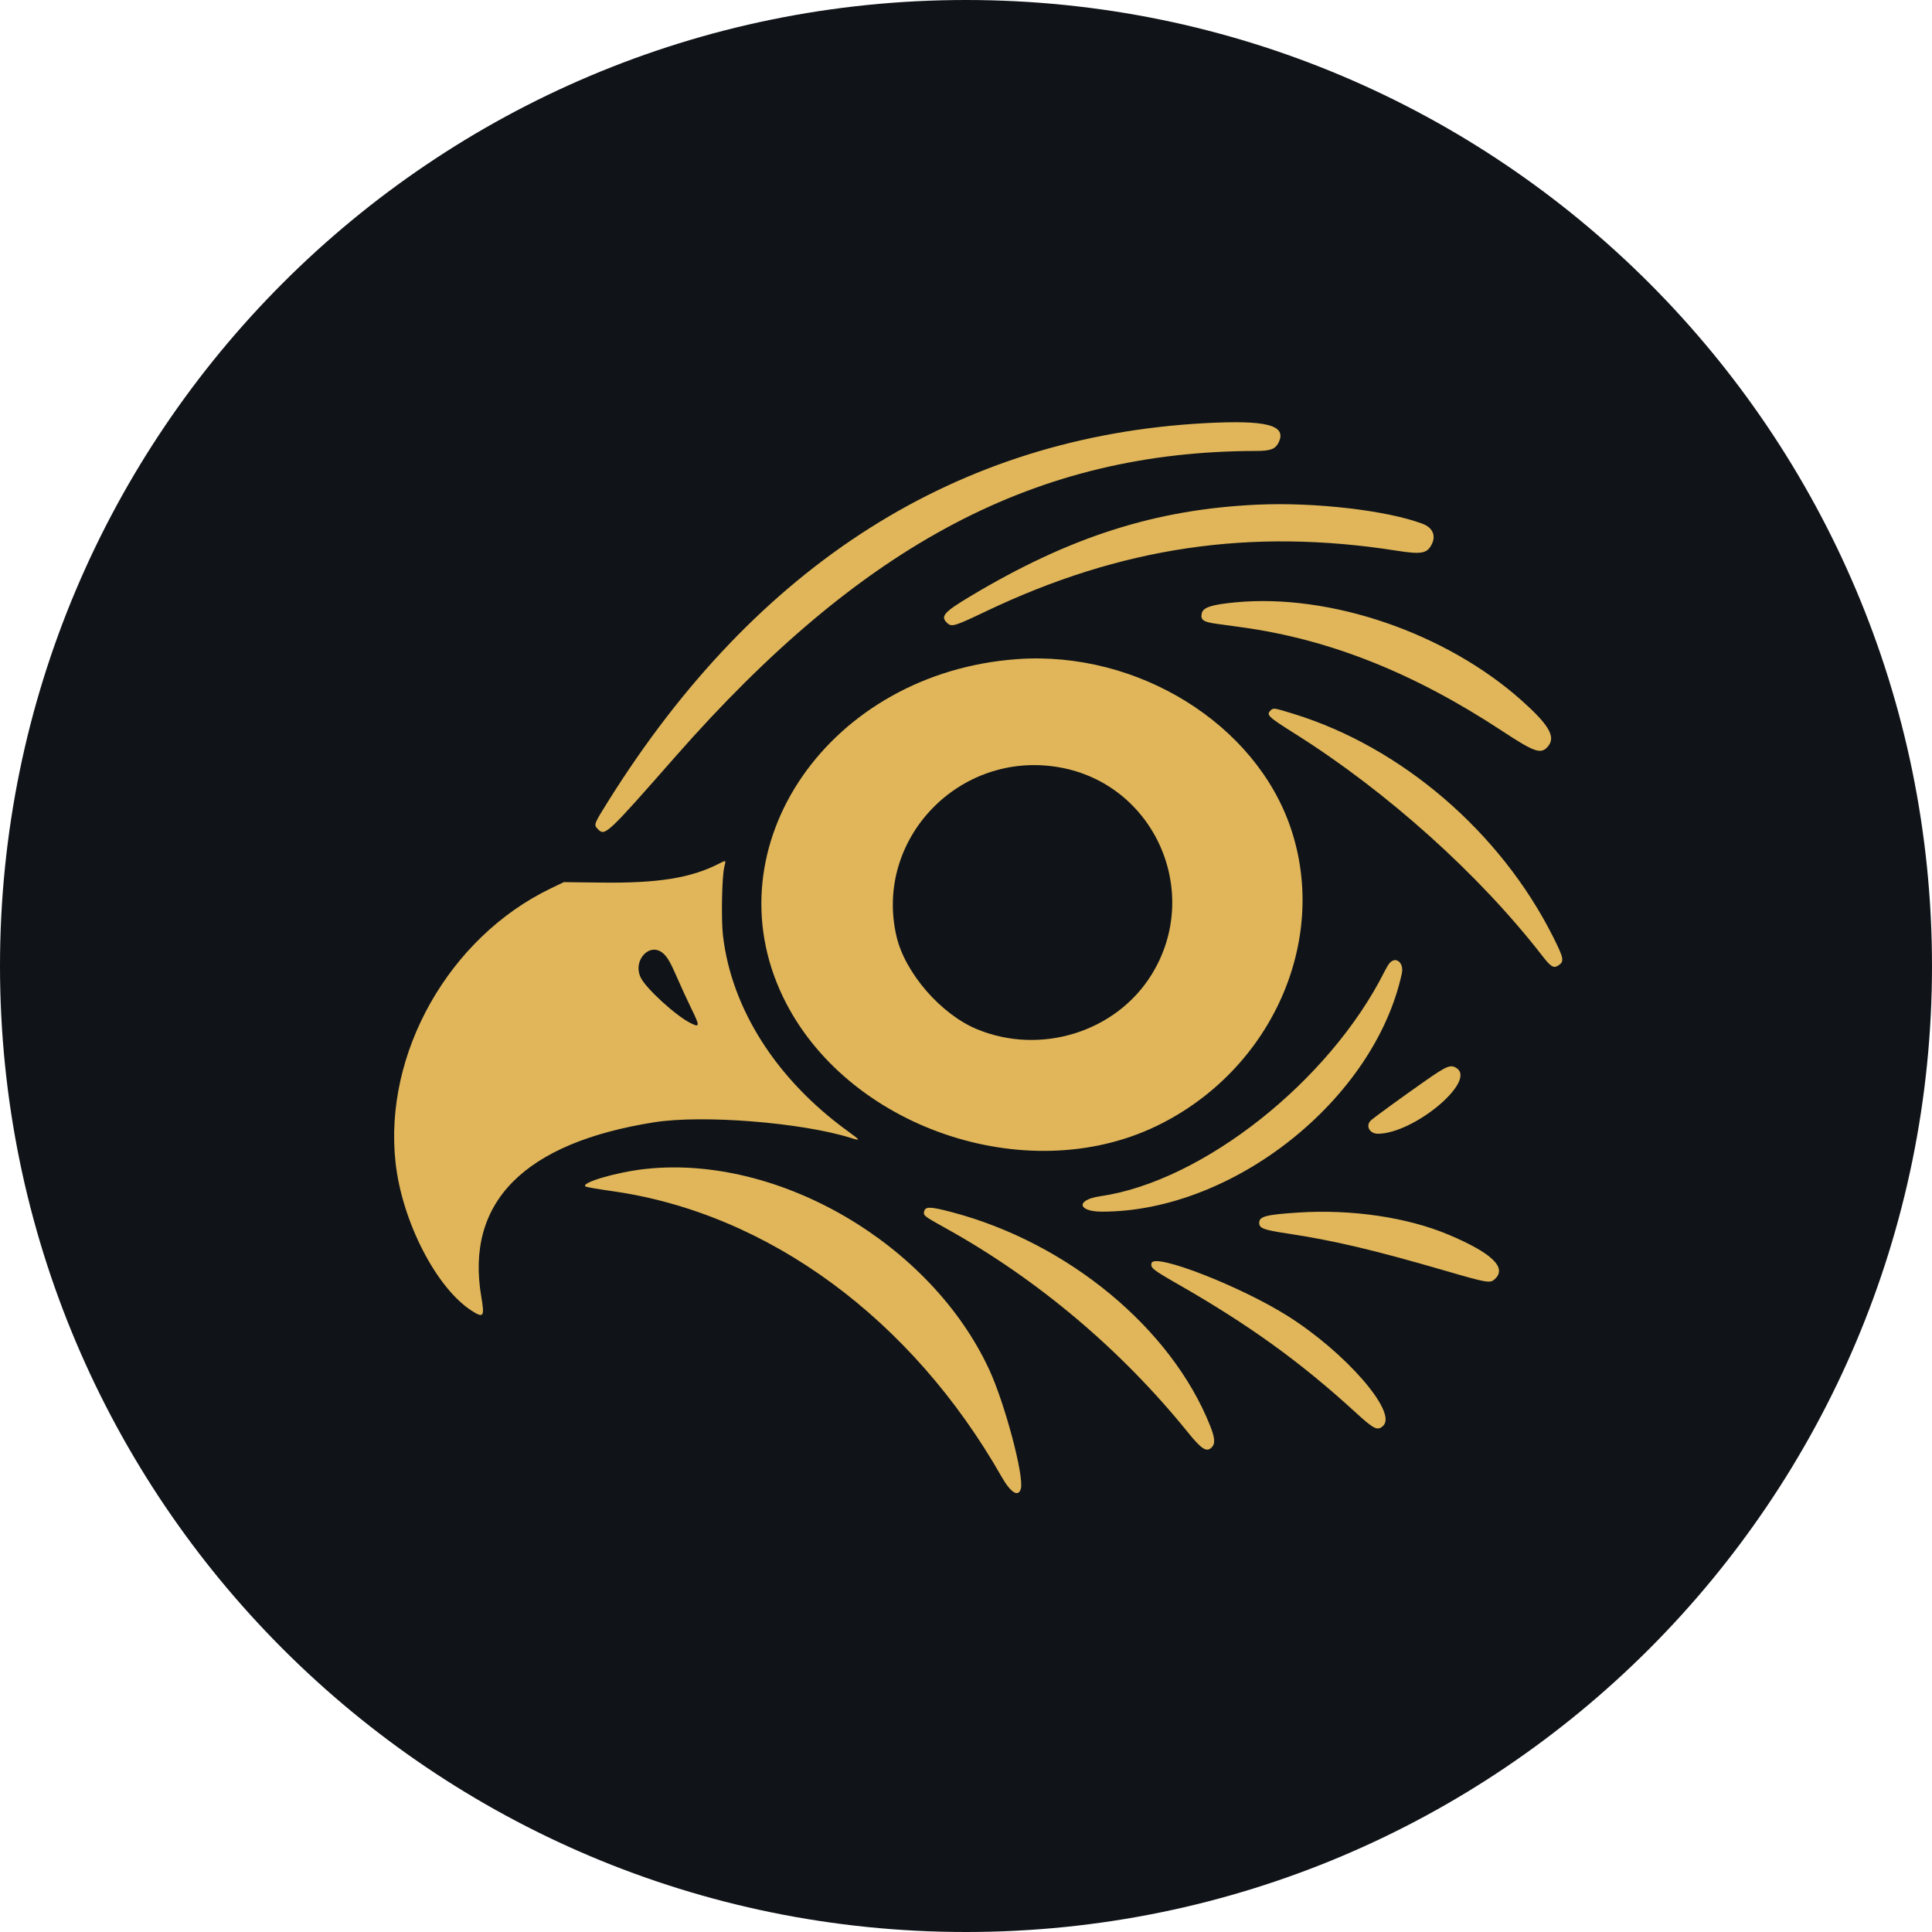
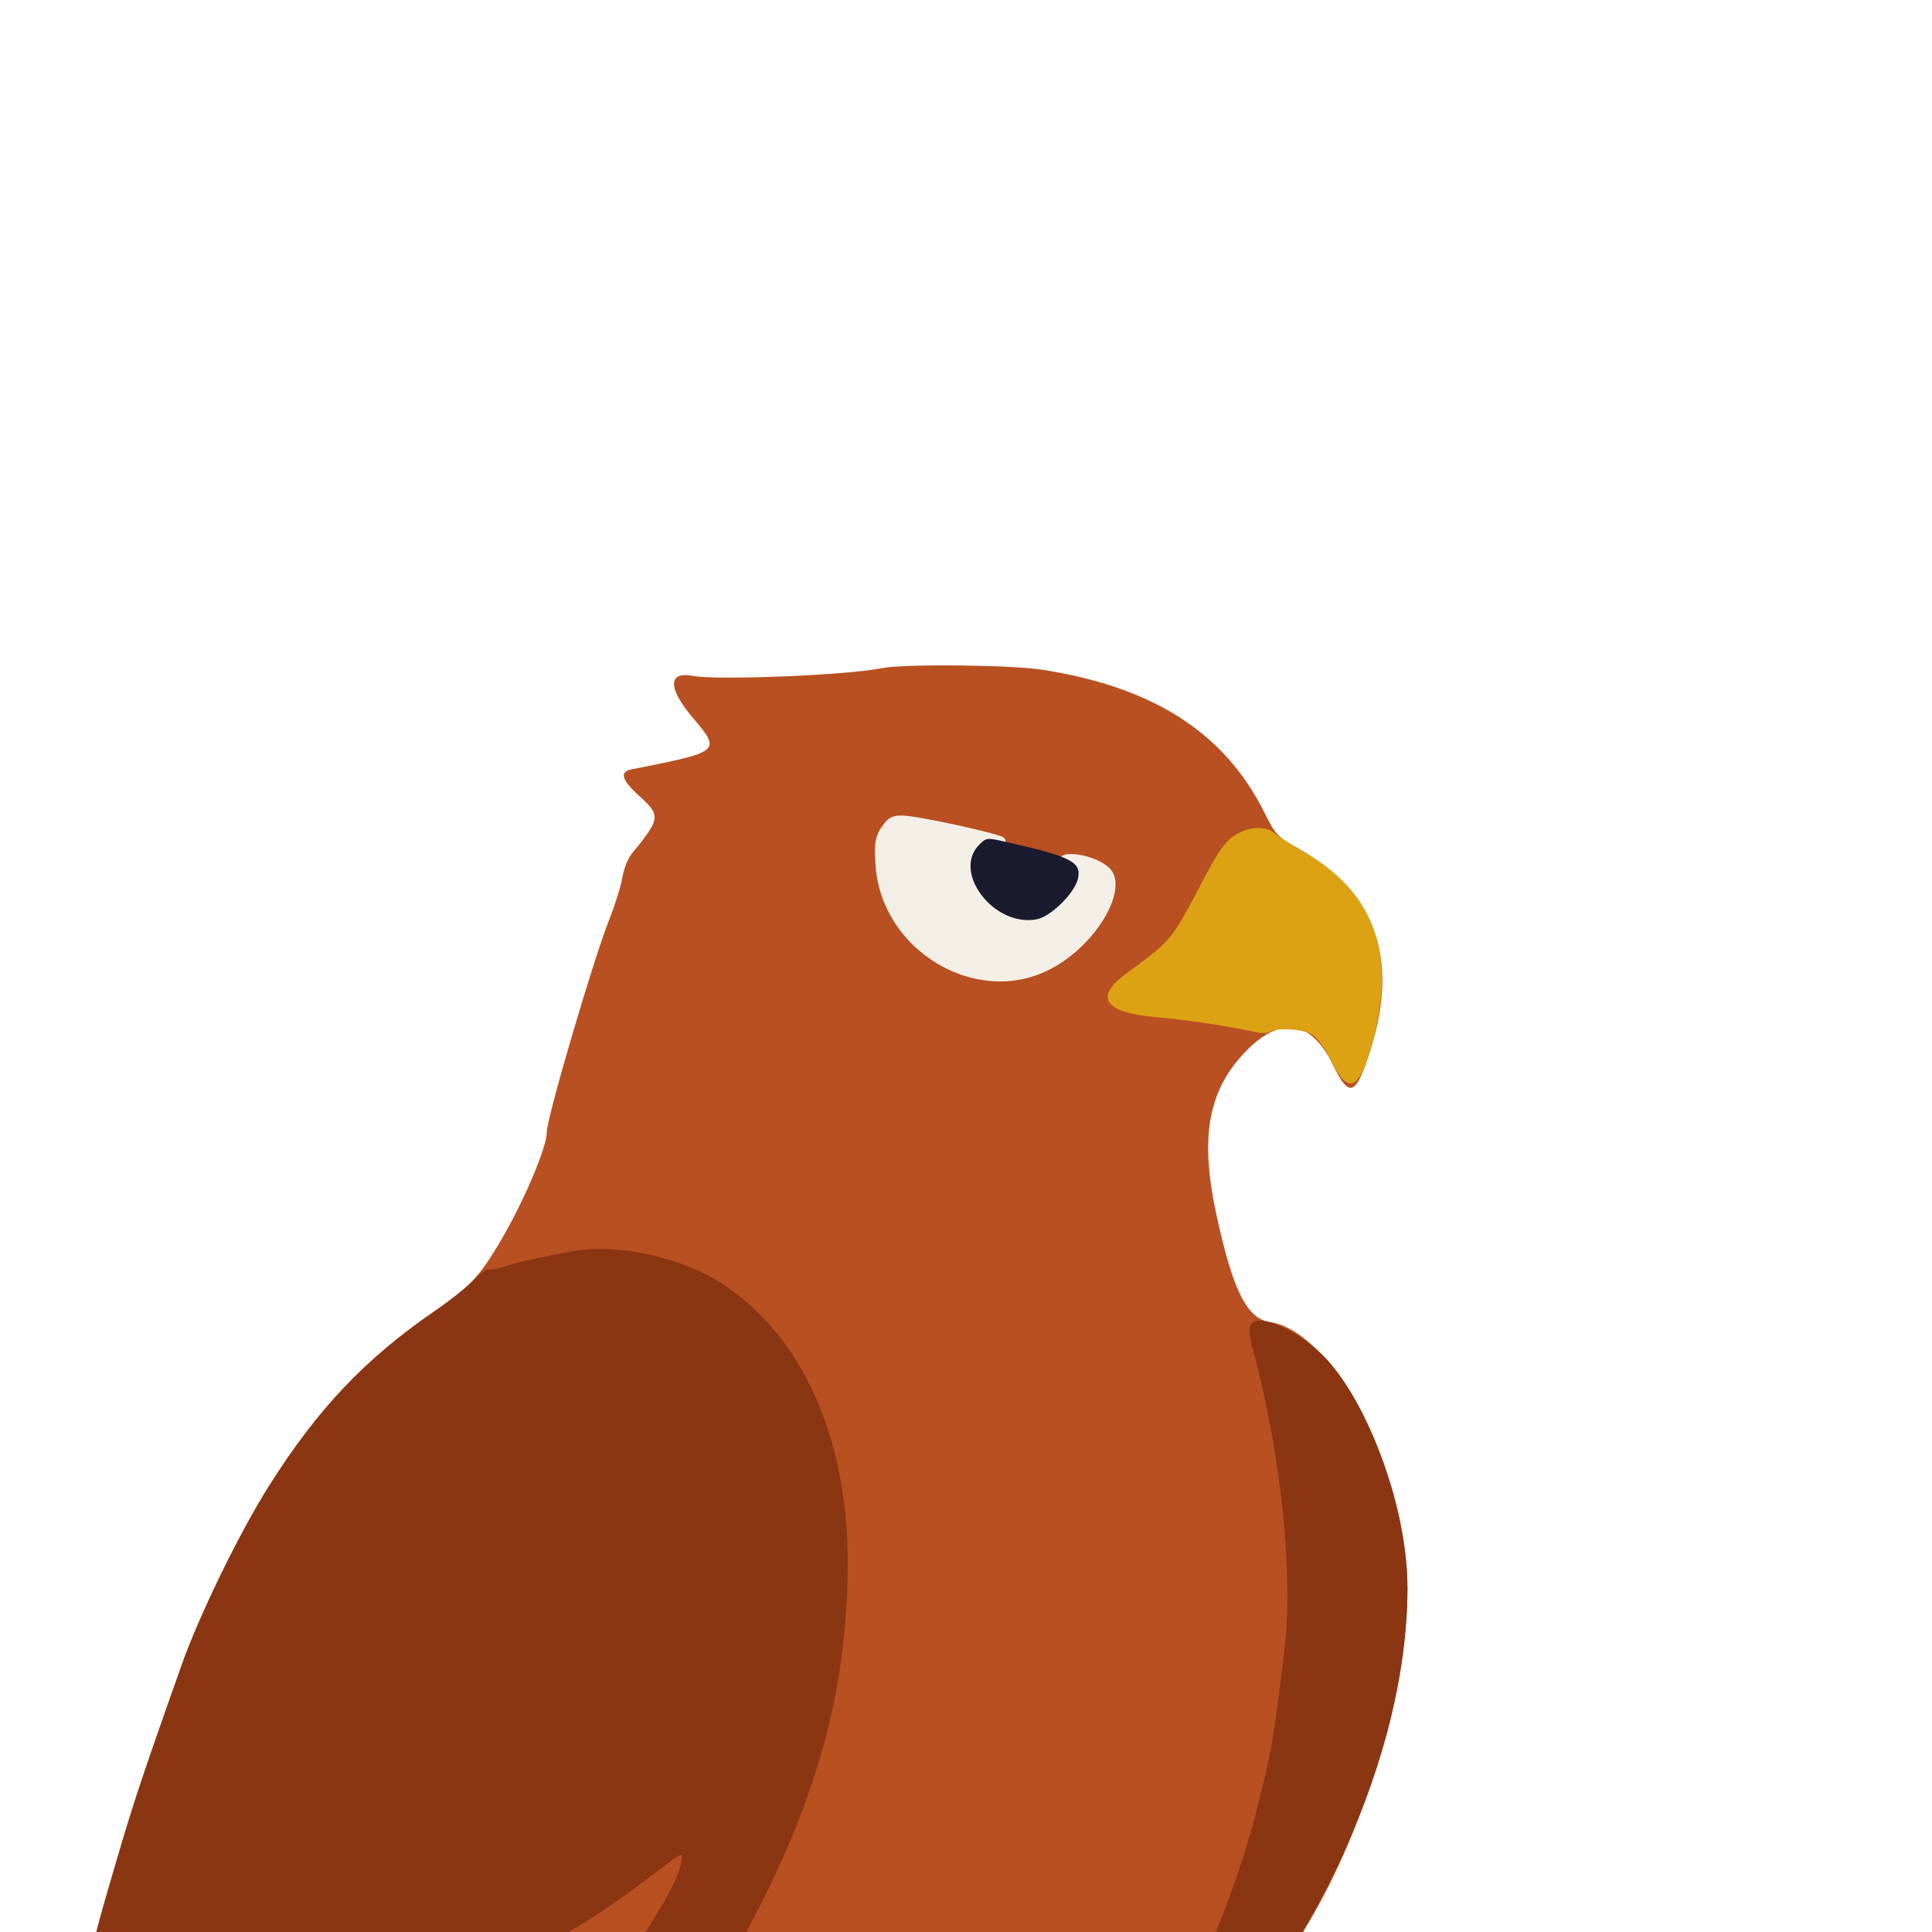
- <svg xmlns="http://www.w3.org/2000/svg" id="svg" version="1.1" width="400" height="400" viewBox="0, 0, 400,400">
-   <circle cx="200" cy="200" r="200" fill="#101418" />
-   <path id="path0" d="M270.508 39.456 C 197.513 43.441,138.160 81.051,94.253 151.142 C 89.828 158.208,89.824 158.219,91.193 159.588 C 93.241 161.636,93.841 161.072,114.032 138.086 C 169.580 74.847,221.047 47.763,285.859 47.662 C 289.978 47.655,291.443 47.130,292.376 45.325 C 295.105 40.048,289.112 38.440,270.508 39.456 M286.328 63.545 C 256.146 64.895,230.661 73.027,201.172 90.719 C 193.342 95.417,192.319 96.631,194.518 98.621 C 195.785 99.768,196.700 99.485,205.859 95.116 C 245.827 76.053,284.192 70.381,327.344 77.155 C 334.665 78.305,336.339 78.014,337.715 75.352 C 339.087 72.699,338.038 70.325,334.990 69.185 C 324.474 65.251,303.237 62.789,286.328 63.545 M279.688 92.443 C 272.636 93.114,270.114 93.938,269.729 95.693 C 269.308 97.610,270.167 98.237,273.930 98.760 C 275.700 99.006,279.170 99.485,281.641 99.825 C 307.597 103.397,332.530 113.336,358.611 130.506 C 368.367 136.928,370.188 137.514,372.249 134.894 C 374.430 132.121,372.343 128.595,364.258 121.396 C 341.877 101.466,307.720 89.772,279.688 92.443 M215.234 109.231 C 159.758 113.149,124.271 164.300,145.894 209.180 C 164.417 247.625,217.646 266.004,256.360 247.322 C 290.121 231.030,307.358 192.893,296.109 159.375 C 285.704 128.370,250.787 106.721,215.234 109.231 M290.067 124.442 C 288.762 125.747,289.317 126.269,297.471 131.407 C 324.597 148.500,351.814 172.949,370.379 196.899 C 373.007 200.289,373.787 200.763,375.208 199.832 C 377.015 198.649,376.852 197.766,373.653 191.395 C 358.072 160.365,328.857 135.271,296.830 125.406 C 291.028 123.619,290.907 123.602,290.067 124.442 M227.550 141.224 C 255.769 146.145,270.021 178.235,254.830 202.649 C 244.300 219.573,221.979 226.493,203.174 218.664 C 192.517 214.227,181.937 201.992,179.436 191.211 C 172.758 162.425,198.106 136.089,227.550 141.224 M126.836 169.782 C 118.599 173.982,108.923 175.532,92.188 175.330 L 81.055 175.195 77.221 177.038 C 47.152 191.490,27.723 225.779,31.276 258.121 C 33.192 275.560,43.379 295.339,53.885 302.021 C 57.325 304.208,57.645 303.725,56.640 297.850 C 51.858 269.878,69.288 252.291,107.813 246.216 C 122.102 243.963,151.220 246.268,165.801 250.806 C 168.956 251.788,168.901 251.656,164.953 248.790 C 143.922 233.520,130.631 212.655,128.112 190.952 C 127.563 186.222,127.809 173.515,128.504 170.749 C 129.041 168.609,129.085 168.635,126.836 169.782 M110.569 196.387 C 111.755 197.505,112.665 199.099,114.414 203.125 C 115.675 206.025,117.606 210.229,118.705 212.465 C 121.357 217.864,121.328 218.311,118.418 216.827 C 114.026 214.586,105.276 206.563,103.775 203.401 C 101.302 198.189,106.637 192.680,110.569 196.387 M325.301 199.121 C 324.971 199.497,324.304 200.596,323.820 201.563 C 307.558 234.017,270.002 263.726,239.711 268.099 C 232.463 269.145,232.893 272.656,240.268 272.656 C 279.083 272.656,320.814 239.485,328.909 202.197 C 329.585 199.080,327.157 197.010,325.301 199.121 M335.921 233.913 C 329.309 238.539,320.902 244.647,319.824 245.606 C 318.074 247.164,319.298 249.609,321.827 249.609 C 332.314 249.609,350.874 234.252,345.195 230.274 C 343.412 229.026,342.258 229.479,335.921 233.913 M105.273 260.016 C 96.677 260.938,85.646 264.191,87.537 265.247 C 87.839 265.415,91.419 266.027,95.494 266.605 C 141.467 273.133,183.967 304.350,210.562 351.124 C 213.242 355.839,215.557 357.235,216.233 354.545 C 217.186 350.747,211.461 329.280,206.841 319.325 C 189.561 282.094,144.546 255.808,105.273 260.016 M187.652 272.494 C 187.320 273.819,187.406 273.886,194.327 277.736 C 221.202 292.682,245.980 313.596,265.598 337.895 C 269.770 343.063,271.248 343.959,272.791 342.254 C 273.743 341.203,273.585 339.455,272.231 336.045 C 260.781 307.210,230.212 281.894,195.898 272.829 C 189.560 271.154,188.004 271.091,187.652 272.494 M298.242 272.925 C 288.663 273.554,286.719 274.068,286.719 275.977 C 286.719 277.567,287.978 278.045,294.922 279.095 C 308.823 281.197,320.400 283.924,341.602 290.087 C 354.348 293.793,355.031 293.907,356.459 292.565 C 360.038 289.203,355.552 284.901,342.856 279.522 C 330.622 274.338,314.052 271.888,298.242 272.925 M254.900 287.836 C 254.457 289.231,255.197 289.828,262.631 294.077 C 283.709 306.126,299.019 317.181,315.324 332.129 C 320.715 337.071,321.796 337.579,323.438 335.938 C 327.535 331.840,312.163 314.235,295.107 303.489 C 281.188 294.720,255.847 284.854,254.900 287.836 " stroke="none" fill="#e1b65a" fill-rule="evenodd" transform="translate(200 200) scale(0.7) translate(-200 -200)" />
+ <svg xmlns="http://www.w3.org/2000/svg" viewBox="0 0 256 256" width="256" height="256">
+   <g>
+     <g transform="translate(128,128) scale(0.39875) translate(-595.3,-209.0)">
+       <g transform="translate(0,1036) scale(0.1,-0.1)" fill="#b95022">
+         <path d="M5675 9260 c-115 -24 -547 -41 -630 -26 -83 16 -83 -41 0 -139 95 -112 94 -113 -201 -171 -43 -8 -37 -34 21 -87 75 -68 74 -75 -25 -197 -11 -14 -24 -48 -29 -75 -4 -28 -24 -91 -44 -142 -52 -130 -208 -661 -207 -705 0 -53 -83 -247 -167 -384 -60 -99 -93 -133 -203 -209 -233 -160 -391 -326 -553 -583 -96 -151 -233 -432 -291 -597 -112 -317 -150 -428 -185 -545 -116 -387 -138 -482 -128 -547 4 -21 1 -46 -7 -62 -27 -53 -75 -300 -126 -656 -16 -113 -55 -752 -58 -955 0 -19 -4 -72 -8 -117 -13 -161 23 -168 244 -49 148 81 191 91 176 43 -24 -83 -226 -468 -249 -477 -16 -6 -180 -10 -401 -10 -240 0 -382 -4 -395 -10 -26 -15 -30 -398 -3 -424 13 -14 53 -16 279 -16 243 0 265 -1 286 -19 32 -25 31 -26 -156 -406 -239 -485 -254 -524 -212 -563 81 -76 322 -38 495 79 76 51 106 35 96 -54 -7 -61 21 -107 64 -107 76 0 451 124 597 198 300 150 386 274 489 701 28 114 45 147 82 161 36 14 720 13 745 -1 11 -5 27 -28 35 -50 32 -79 106 -78 216 4 33 25 71 13 90 -28 24 -52 100 -39 217 38 65 42 65 42 222 41 194 -2 203 -4 229 -53 33 -65 65 -66 165 -6 70 43 85 43 128 5 46 -40 75 -38 177 12 l85 43 813 5 c708 4 814 7 822 20 8 13 17 321 11 385 -4 46 6 45 -765 45 -837 0 -789 -3 -855 60 -109 104 -222 143 -466 160 -195 13 -216 29 -331 253 l-55 107 29 43 c17 23 42 53 57 67 112 103 341 602 322 700 -4 19 2 39 21 68 34 50 342 352 360 352 87 0 416 398 611 741 182 319 310 765 311 1079 0 384 -242 854 -457 887 -77 11 -124 106 -179 362 -53 248 -27 400 88 526 120 131 226 120 300 -33 56 -115 77 -105 128 59 91 298 12 514 -242 659 -71 40 -76 46 -112 117 -132 268 -371 421 -743 478 -110 16 -455 19 -528 5z" />
+       </g>
+       <g transform="translate(0,1036) scale(0.1,-0.1)" fill="#8a3612">
+         <path d="M4650 7323 c-82 -14 -181 -36 -223 -49 -26 -9 -52 -14 -59 -12 -7 3 -30 -14 -52 -37 -23 -23 -79 -68 -126 -100 -233 -160 -391 -326 -553 -583 -96 -151 -233 -432 -291 -597 -145 -409 -165 -471 -260 -800 -59 -203 -71 -345 -30 -345 7 0 31 -15 51 -34 54 -47 73 -55 176 -75 88 -17 92 -19 95 -45 4 -36 -147 -493 -263 -791 -26 -66 -87 -237 -135 -379 -56 -165 -96 -265 -108 -275 -40 -33 -58 -204 -26 -250 26 -36 71 -24 233 64 123 67 146 76 166 67 19 -9 27 -7 46 15 13 14 103 77 199 140 96 63 191 130 210 148 19 19 60 43 91 54 40 15 80 44 145 104 50 45 144 127 209 182 286 241 540 501 671 687 543 775 744 1282 744 1878 -1 410 -148 742 -406 917 -135 92 -352 142 -504 116z m356 -2035 c-24 -121 -292 -499 -528 -744 -84 -88 -213 -222 -287 -299 -74 -77 -131 -133 -128 -125 6 16 36 88 107 255 48 116 130 343 154 430 31 111 25 105 179 184 151 78 254 143 406 259 110 83 105 82 97 40z m-922 -533 c-13 -53 -198 -533 -265 -690 -55 -129 -107 -202 -236 -336 -147 -151 -358 -317 -378 -297 -6 5 174 564 250 778 19 52 62 174 95 270 73 206 69 200 162 216 101 17 245 50 293 68 64 23 87 21 79 -9z M6899 7078 c-7 -13 -5 -36 7 -81 93 -342 136 -750 105 -1002 -37 -304 -42 -333 -96 -545 -78 -304 -254 -704 -397 -902 -143 -199 -52 -244 122 -61 478 502 779 1163 780 1713 0 257 -121 602 -269 764 -84 91 -229 157 -252 114z M6031 3978 c-413 -294 -565 -385 -853 -513 -159 -70 -162 -74 -102 -180 92 -163 156 -212 297 -224 70 -7 85 -5 104 10 13 9 44 20 70 24 27 4 63 13 82 21 18 8 43 14 55 14 14 0 26 10 34 30 8 16 40 58 71 93 79 87 114 140 165 249 183 386 212 572 77 476z" />
+       </g>
+       <g transform="translate(0,1036) scale(0.1,-0.1)" fill="#dca214">
+         <path d="M6862 8713 c-44 -21 -68 -55 -137 -188 -87 -166 -93 -173 -238 -279 -110 -80 -75 -131 98 -146 100 -9 230 -28 327 -49 20 -5 42 -5 50 0 23 15 108 10 140 -8 19 -12 42 -43 65 -90 58 -118 97 -95 142 83 72 287 -6 487 -242 618 -35 20 -74 45 -87 56 -28 24 -73 25 -118 3z M3500 3285 c-177 -117 -269 -193 -249 -206 24 -14 -209 -485 -248 -500 -13 -5 -190 -9 -402 -9 -353 0 -379 -1 -394 -18 -15 -16 -17 -45 -17 -198 0 -251 -22 -234 307 -234 232 0 253 -1 274 -19 32 -25 31 -26 -156 -406 -239 -485 -254 -524 -212 -563 81 -76 322 -38 495 79 24 16 47 29 52 29 16 0 80 73 104 120 29 55 69 158 140 360 96 272 137 370 160 382 31 17 1584 25 1615 9 12 -7 29 -30 37 -52 32 -79 106 -78 216 4 33 25 71 13 90 -28 24 -52 100 -39 217 38 65 42 65 42 175 45 96 3 114 7 145 28 20 13 41 24 48 24 7 0 29 14 49 32 43 38 43 94 0 220 -38 108 -85 148 -176 148 -64 0 -108 18 -145 60 -56 63 -99 100 -115 100 -9 0 -54 11 -101 25 -54 16 -131 29 -214 36 -207 17 -192 8 -276 157 -111 197 -124 206 -225 165 -44 -18 -78 -41 -105 -70 -46 -50 -46 -54 7 -149 49 -87 46 -103 -29 -177 -34 -34 -72 -75 -83 -91 -32 -46 -119 -55 -577 -55 -455 -1 -418 -14 -365 134 115 318 208 603 208 633 0 21 -43 62 -64 62 -6 0 -90 -52 -186 -115z M6649 2551 c-22 -18 -24 -29 -30 -143 -5 -97 -11 -134 -29 -176 -18 -42 -21 -60 -14 -80 9 -27 9 -27 781 -30 746 -2 771 -2 794 17 23 19 24 25 29 198 7 263 106 233 -776 233 -705 0 -733 -1 -755 -19z" />
+       </g>
+       <g transform="translate(0,1036) scale(0.1,-0.1)" fill="#f4efe6">
+         <path d="M5681 8743 c-29 -36 -35 -64 -28 -145 23 -276 328 -460 569 -344 160 76 279 276 206 343 -57 52 -198 63 -152 12 30 -33 -6 -112 -63 -135 -105 -44 -209 28 -201 139 3 37 6 42 30 45 34 4 53 25 36 39 -18 14 -290 73 -337 73 -31 0 -44 -6 -60 -27z" />
+       </g>
+       <g transform="translate(0,1036) scale(0.1,-0.1)" fill="#1a1b2f">
+         <path d="M5995 8671 c-87 -92 52 -272 192 -246 47 8 127 87 138 135 12 56 -21 73 -242 123 -62 14 -62 14 -88 -12z M4974 3334 c-19 -19 -48 -57 -66 -82 -17 -26 -42 -59 -54 -74 -46 -56 -43 -75 41 -223 98 -174 85 -166 310 -185 73 -6 153 -19 204 -35 102 -30 121 -31 155 -4 37 29 34 45 -41 200 -72 152 -64 145 -170 152 -118 9 -178 58 -264 214 -47 86 -65 91 -115 37z M4383 3025 c-25 -17 -47 -84 -64 -185 -5 -36 -17 -96 -26 -133 -24 -104 1 -137 102 -137 61 0 86 14 119 66 15 24 52 65 82 90 67 58 68 71 12 186 -57 116 -152 164 -225 113z" />
+       </g>
+     </g>
+   </g>
</svg>
